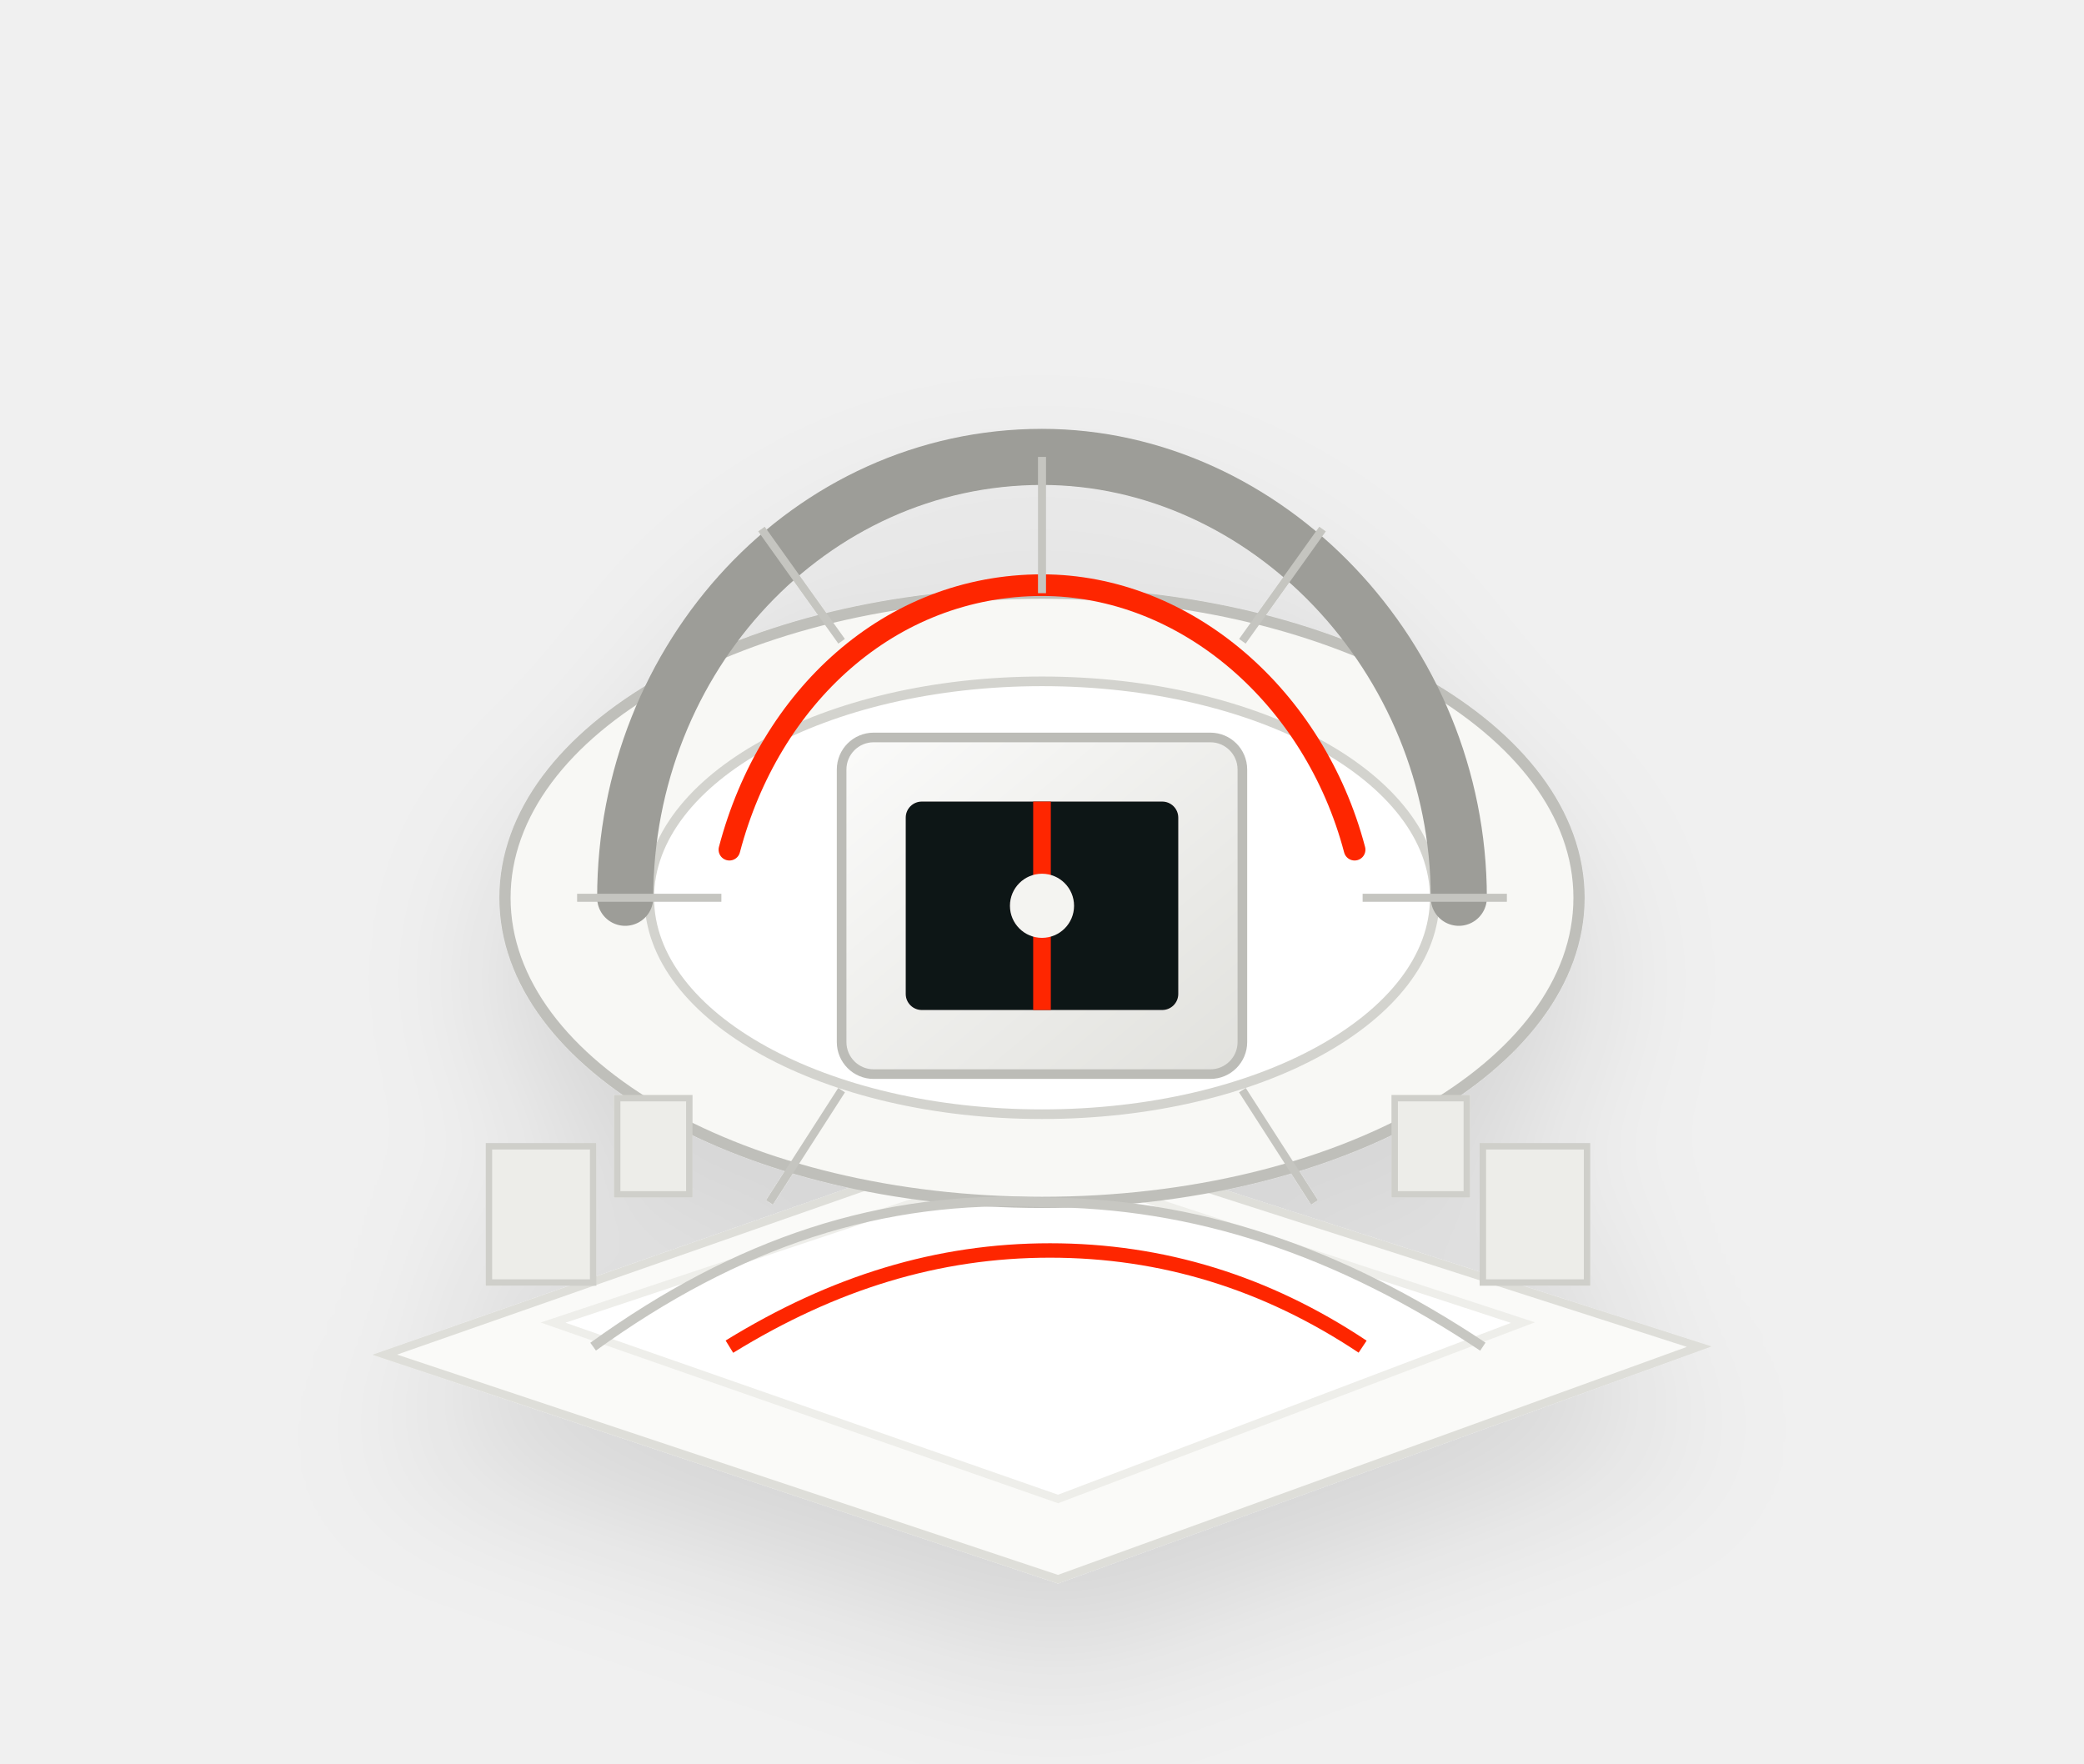
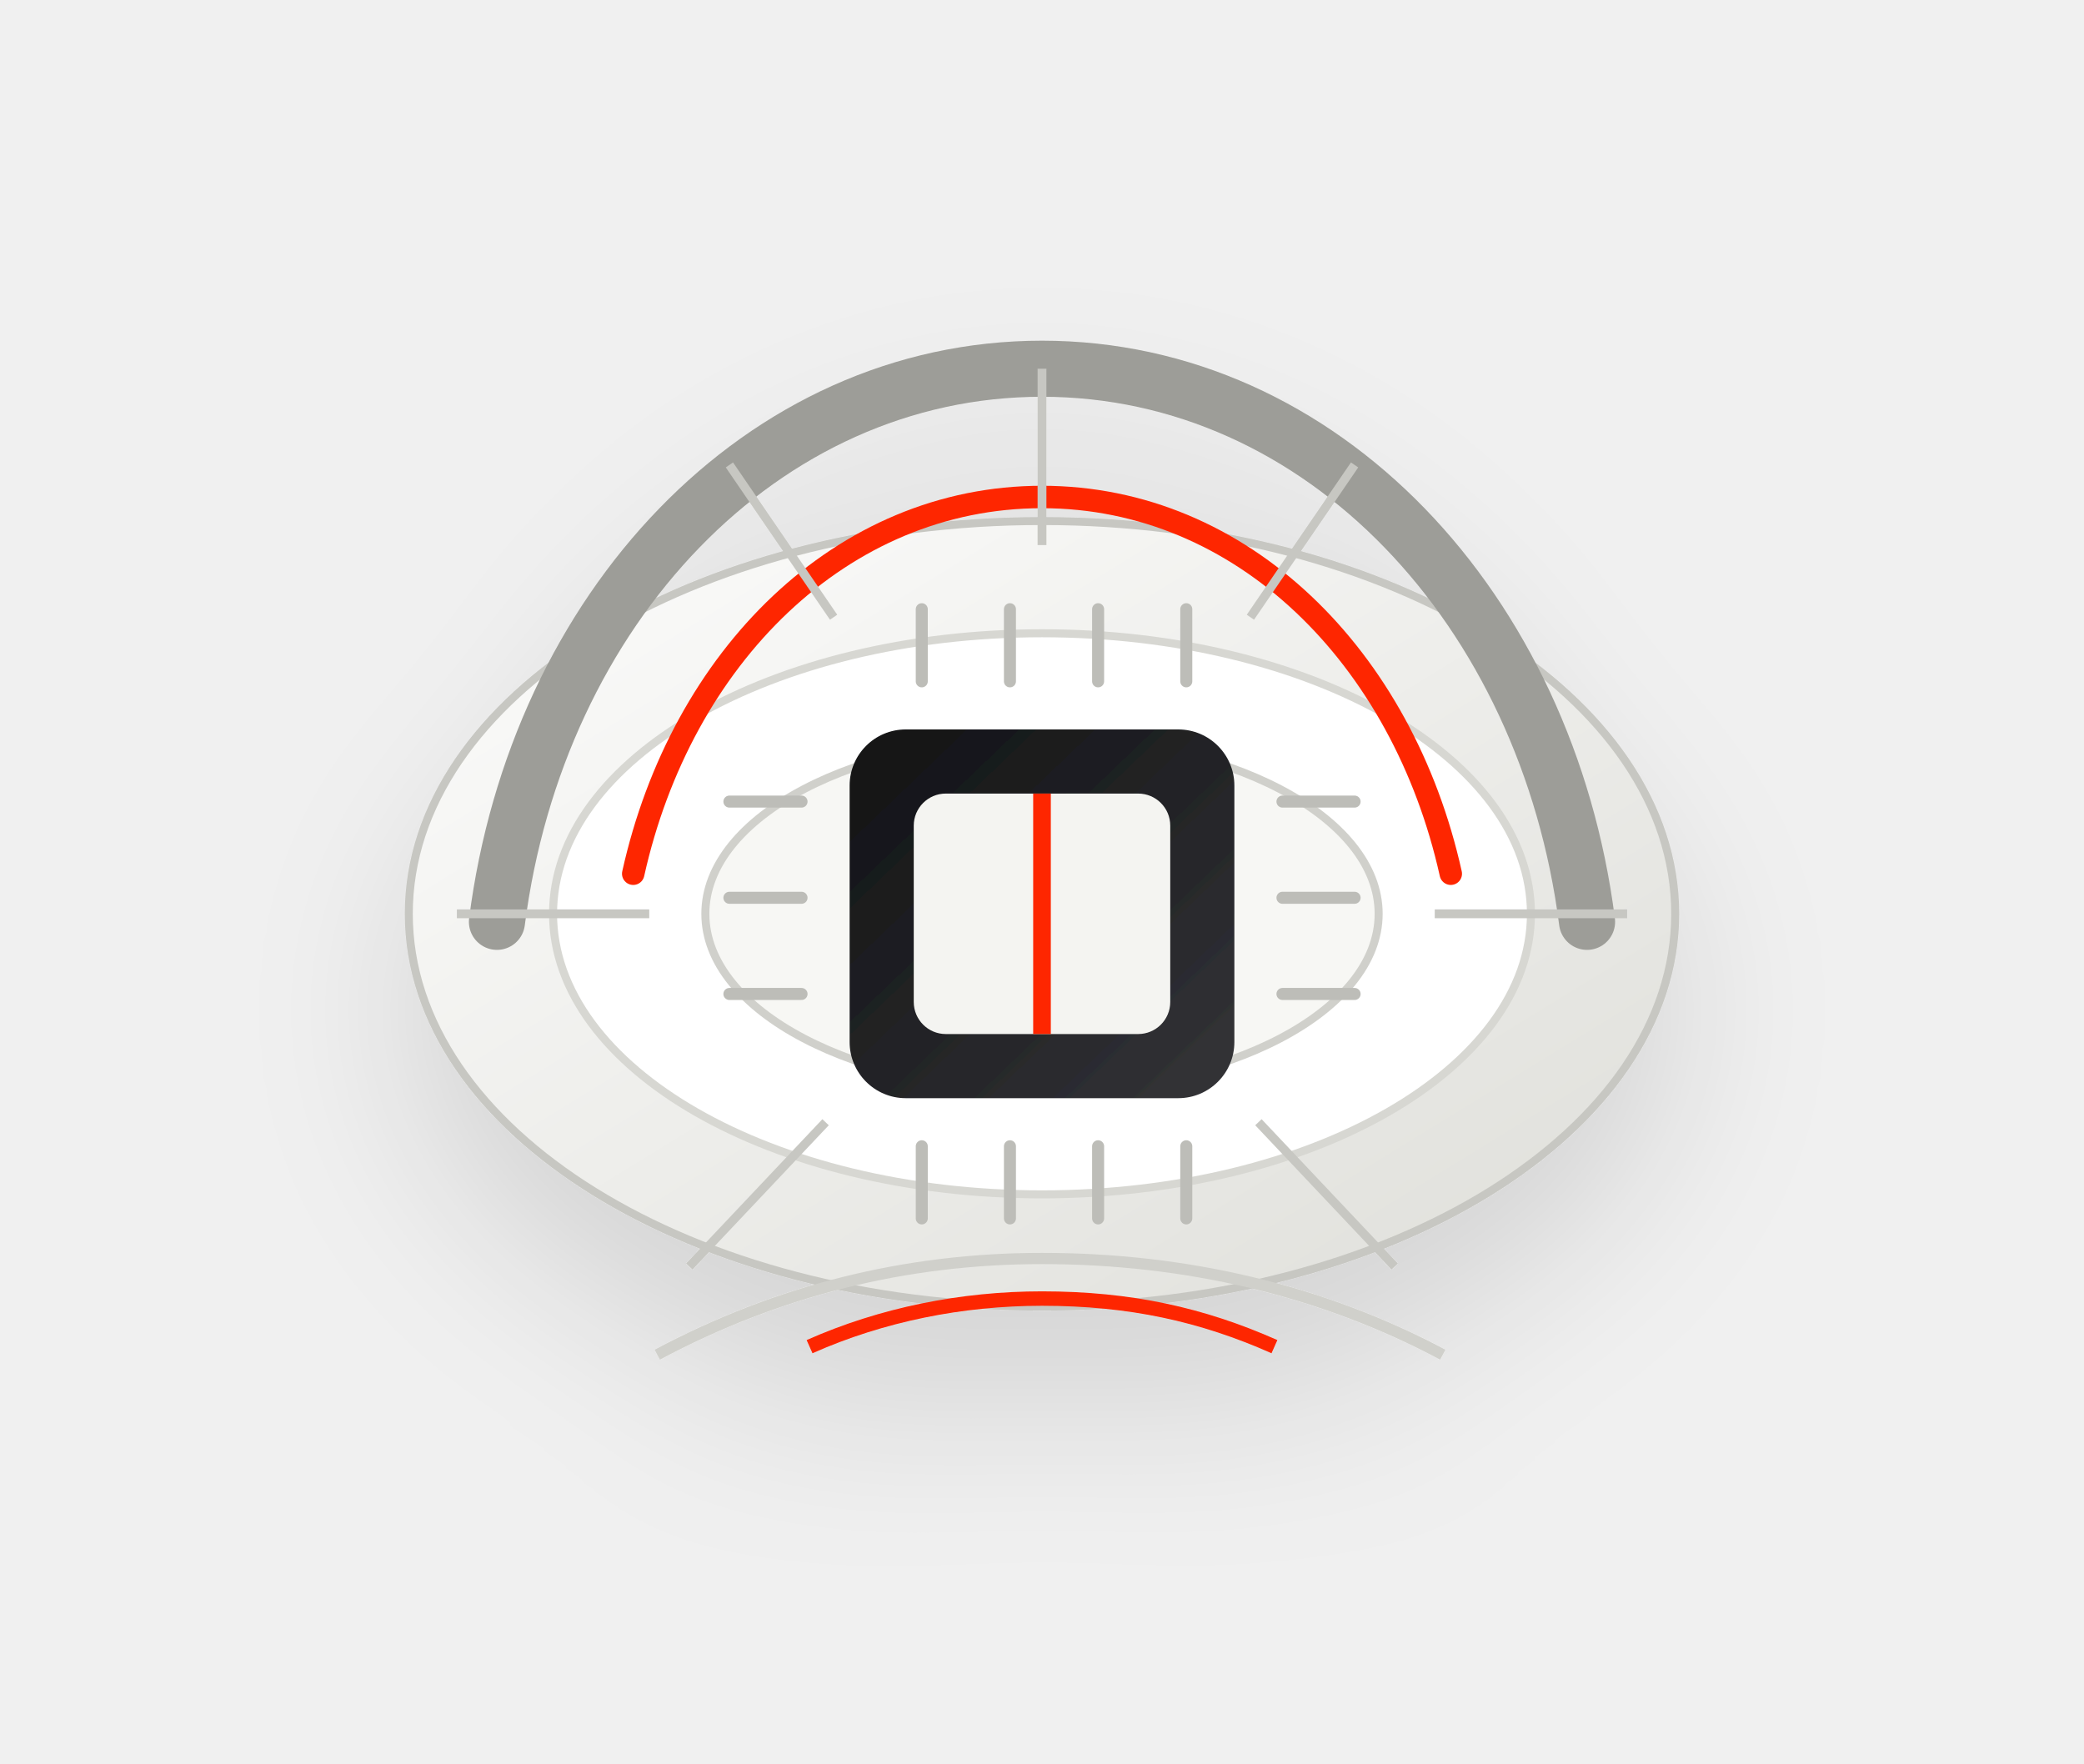
<svg xmlns="http://www.w3.org/2000/svg" viewBox="0 0 260 220" fill="none">
  <defs>
-     <linearGradient id="r1" x1="0" y1="0" x2="1" y2="1">
-       <stop stop-color="#fbfbfa" />
-       <stop offset="1" stop-color="#e1e1dd" />
+     <linearGradient id="ring" x1="0" y1="0" x2="1" y2="1">
+       <stop stop-color="#fdfdfc" />
+       <stop offset="1" stop-color="#deded9" />
+     </linearGradient>
+     <linearGradient id="chip" x1="0" y1="0" x2="1" y2="1">
+       <stop stop-color="#111214" />
+       <stop offset="1" stop-color="#343438" />
    </linearGradient>
    <filter id="sh" x="-30%" y="-30%" width="180%" height="190%">
-       <feDropShadow dx="0" dy="10" stdDeviation="9" flood-color="#000" flood-opacity=".11" />
+       <feDropShadow dx="0" dy="12" stdDeviation="10" flood-color="#000" flood-opacity=".11" />
    </filter>
  </defs>
  <g filter="url(#sh)">
-     <polygon points="48,169 128,141 212,168 132,197" fill="#fafaf8" stroke="#deded9" />
-     <polygon points="69,165 129,145 190,165 132,187" fill="#fff" stroke="#eeeeea" />
-     <ellipse cx="130" cy="112" rx="67" ry="38" fill="#f8f8f5" stroke="#bfbfba" stroke-width="1.4" />
-     <ellipse cx="130" cy="112" rx="49" ry="27" fill="#fff" stroke="#d3d3ce" stroke-width="1.2" />
-     <path d="M78 112c0-30 23-55 52-55 28 0 52 25 52 55" stroke="#9d9d98" stroke-width="7" stroke-linecap="round" />
-     <path d="M91 106c5-19 20-33 39-33 18 0 34 14 39 33" stroke="#FE2601" stroke-width="2.7" stroke-linecap="round" />
-     <g stroke="#c5c5c0" stroke-width="1">
-       <path d="M130 57v17" />
-       <path d="M95 66l10 14" />
-       <path d="M165 66l-10 14" />
-       <path d="M72 112h18" />
-       <path d="M170 112h18" />
-       <path d="M96 150l9-14" />
-       <path d="M164 150l-9-14" />
+     <ellipse cx="130" cy="114" rx="79" ry="49" fill="url(#ring)" stroke="#c7c7c2" />
+     <ellipse cx="130" cy="114" rx="61" ry="35" fill="#fff" stroke="#d7d7d2" />
+     <ellipse cx="130" cy="114" rx="42" ry="22" fill="#f7f7f4" stroke="#d0d0cb" />
+     <path d="M62 115c5-39 33-69 68-69 35 0 63 30 68 69" stroke="#9d9d98" stroke-width="7" stroke-linecap="round" />
+     <path d="M79 109c6-27 26-47 51-47s45 20 51 47" stroke="#FE2601" stroke-width="2.8" stroke-linecap="round" />
+     <g stroke="#c7c7c2" stroke-width="1.1">
+       <path d="M130 46v22" />
+       <path d="M91 58l13 19" />
+       <path d="M169 58l-13 19" />
+       <path d="M57 114h24" />
+       <path d="M179 114h24" />
+       <path d="M86 158l17-18" />
+       <path d="M174 158l-17-18" />
    </g>
-     <rect x="105" y="92" width="50" height="42" rx="4" fill="url(#r1)" stroke="#bcbcb7" stroke-width="1.2" />
-     <rect x="113" y="100" width="34" height="26" rx="2" fill="#111214" />
-     <path d="M130 100v26" stroke="#FE2601" stroke-width="2.2" />
-     <circle cx="130" cy="113" r="4" fill="#f4f4f1" />
-     <g fill="#ededE9" stroke="#cfcfca" stroke-width=".8">
-       <rect x="61" y="143" width="13" height="17" />
-       <rect x="185" y="143" width="13" height="17" />
-       <rect x="77" y="137" width="9" height="12" />
-       <rect x="174" y="137" width="9" height="12" />
+     <rect x="106" y="91" width="48" height="46" rx="7" fill="url(#chip)" />
+     <rect x="114" y="99" width="32" height="30" rx="4" fill="#f4f4f1" />
+     <path d="M130 99v30" stroke="#FE2601" stroke-width="2.2" />
+     <g stroke="#bdbdb8" stroke-width="1.5" stroke-linecap="round">
+       <path d="M115 85v-9M126 85v-9M137 85v-9M148 85v-9M115 143v9M126 143v9M137 143v9M148 143v9M100 100h-9M100 112h-9M100 124h-9M160 100h9M160 112h9M160 124h9" />
    </g>
-     <path d="M74 168c18-13 36-19 56-18 19 0 37 6 55 18" stroke="#c7c7c2" stroke-width="1.2" />
-     <path d="M91 168c13-8 26-12 40-12s27 4 39 12" stroke="#FE2601" stroke-width="1.8" />
+     <path d="M82 169c15-8 31-12 48-12 18 0 35 4 50 12" stroke="#d0d0cb" stroke-width="1.4" />
+     <path d="M101 168c9-4 19-6 29-6 11 0 20 2 29 6" stroke="#FE2601" stroke-width="1.8" />
  </g>
</svg>
